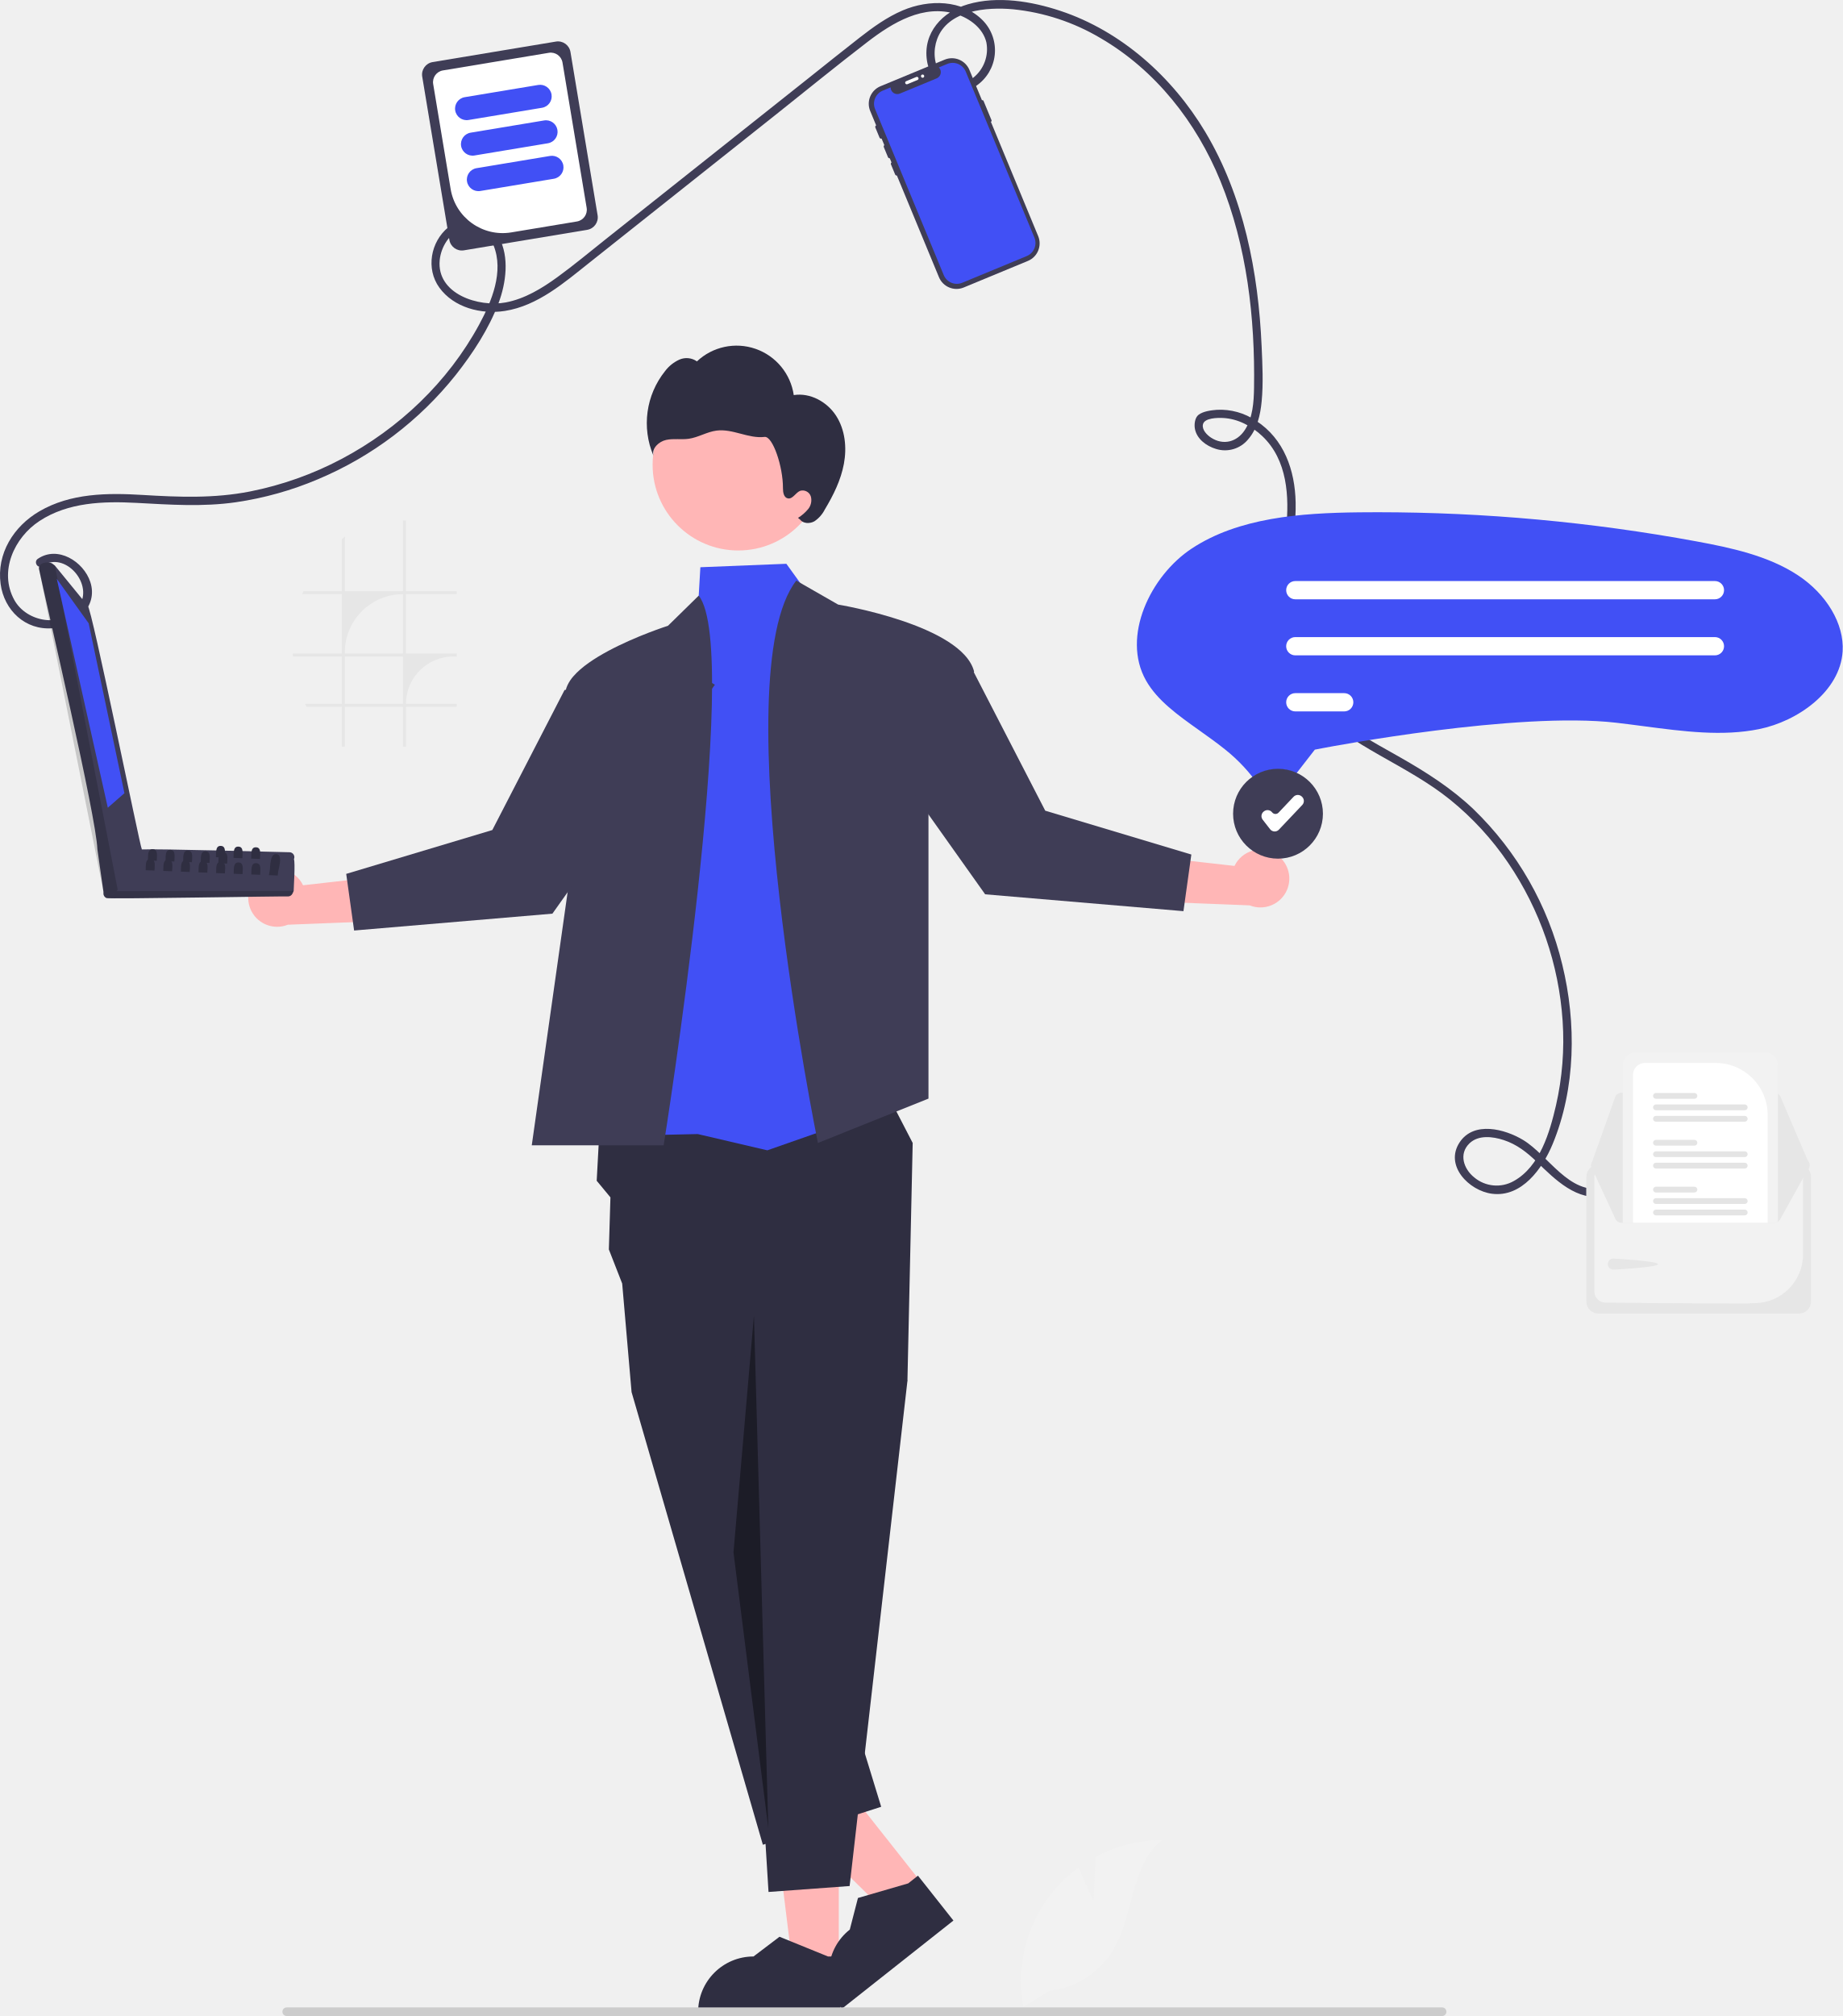
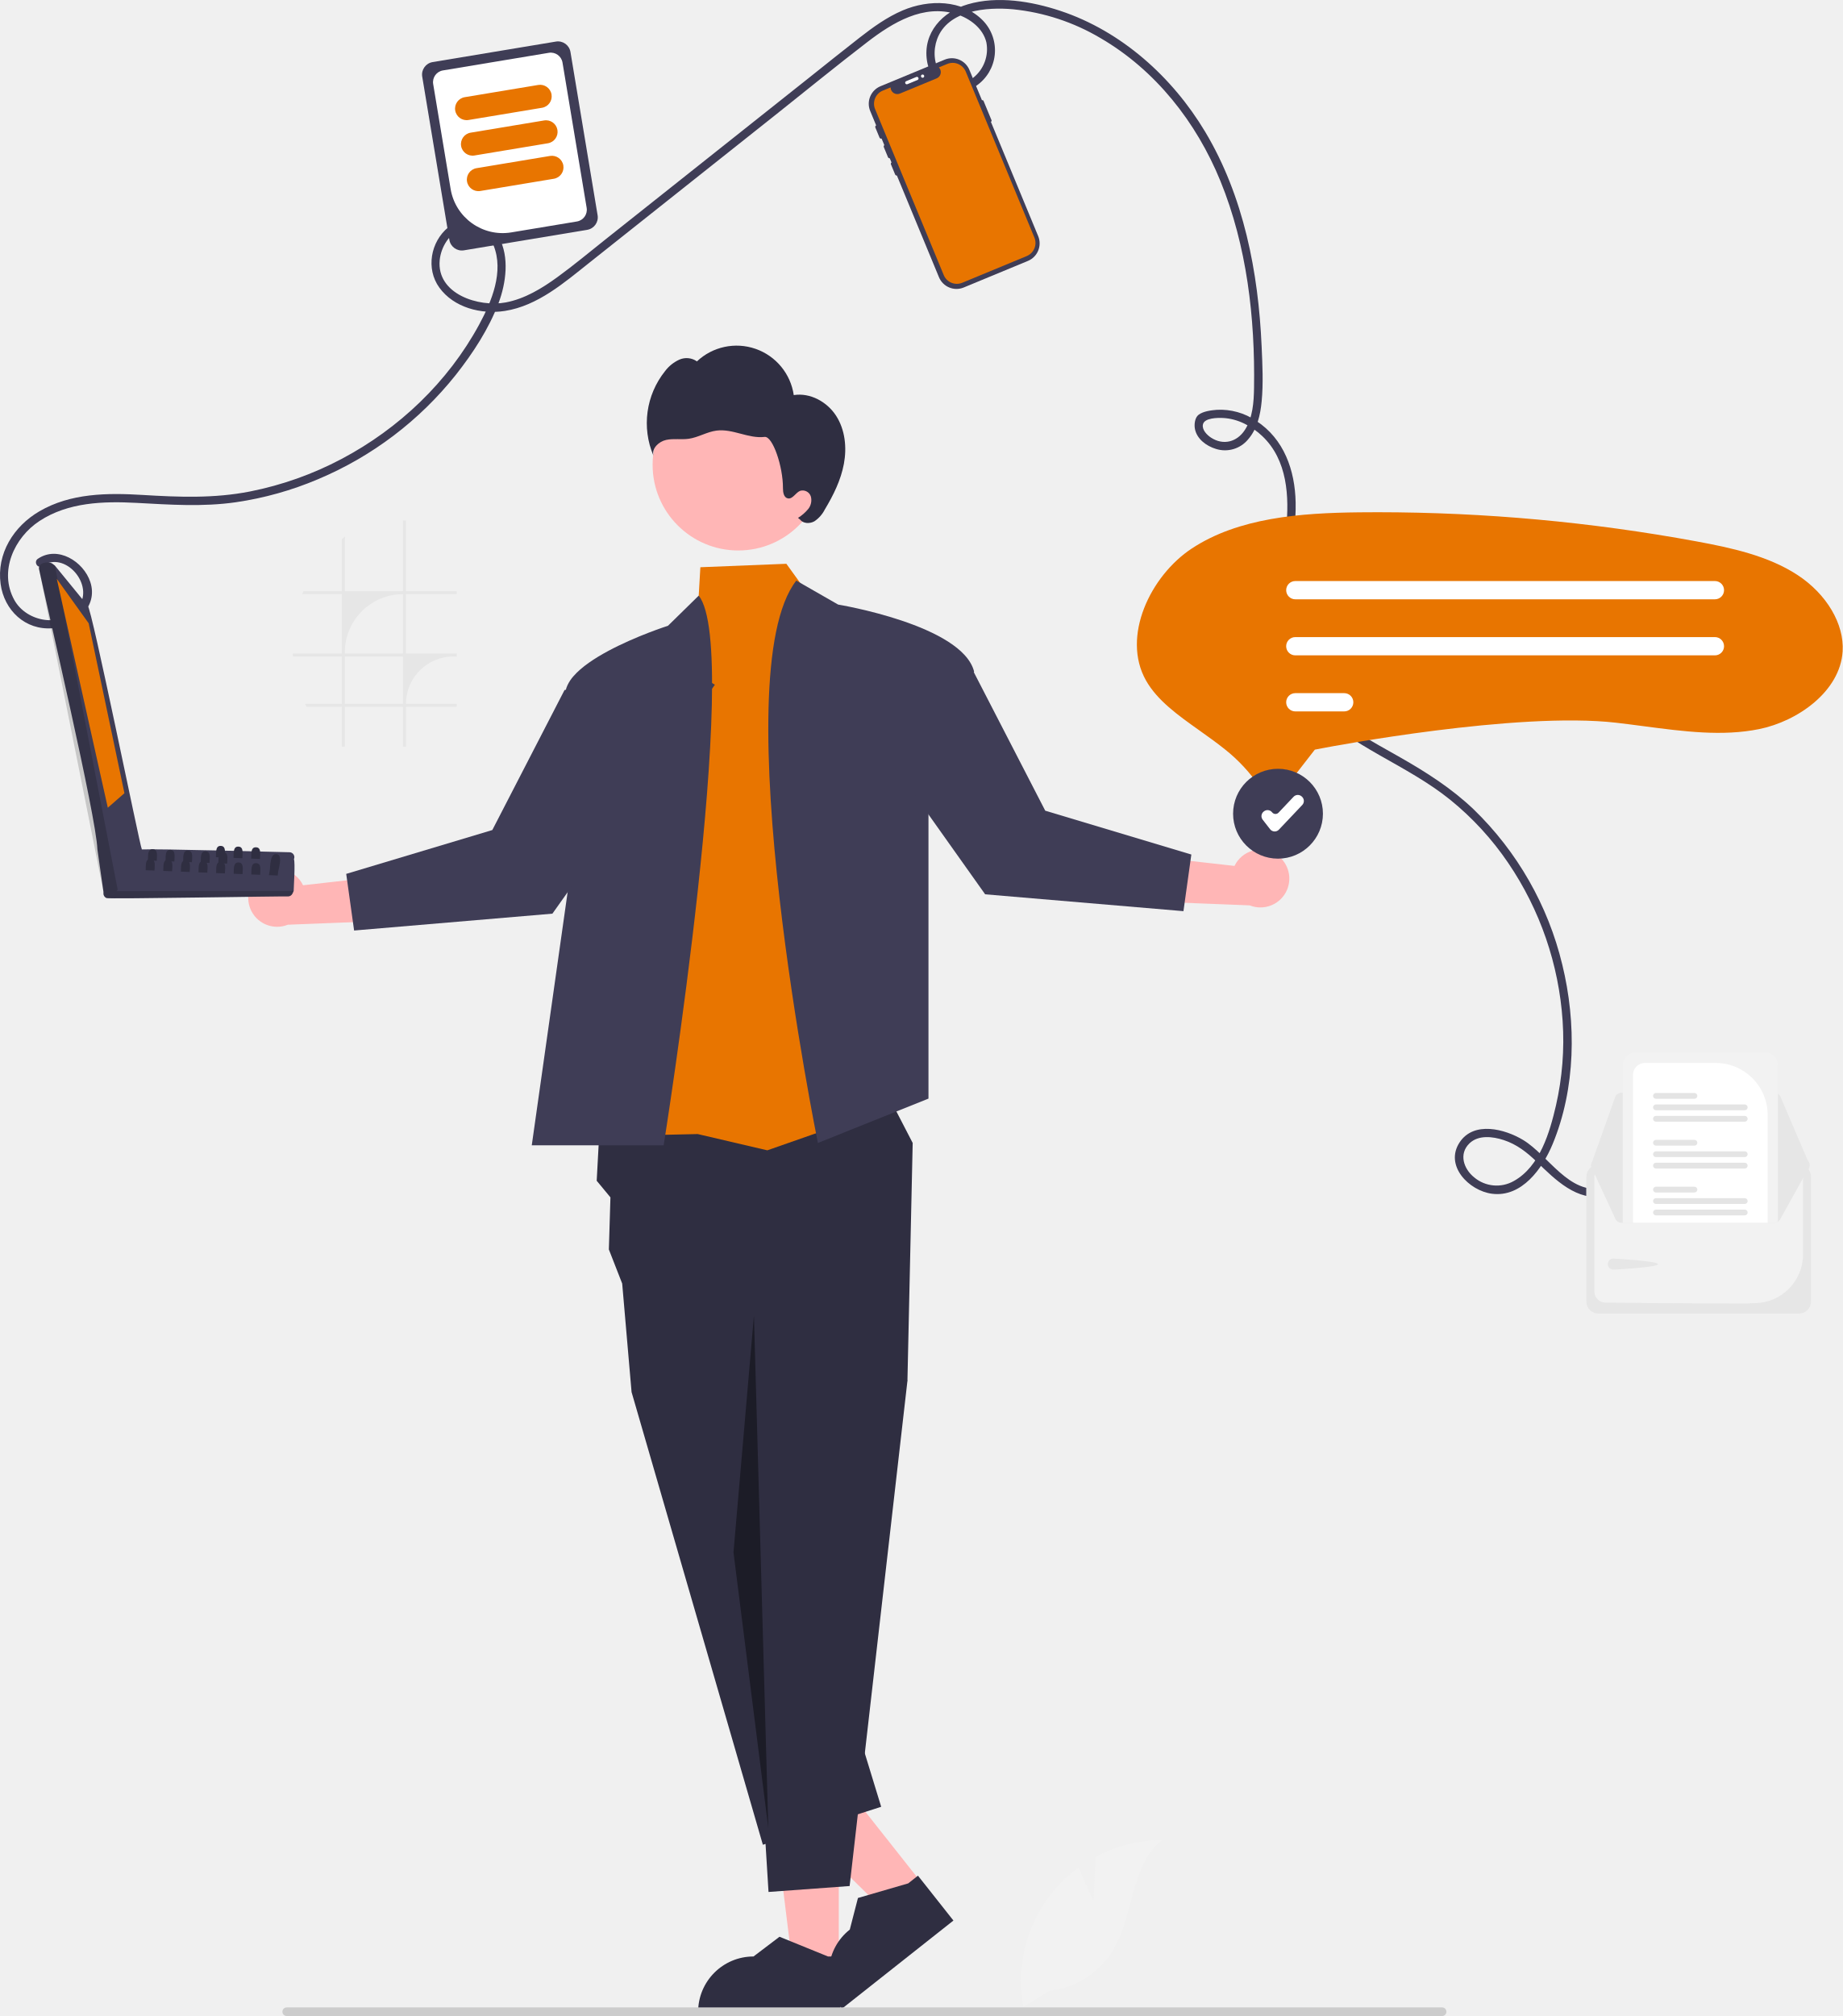
<svg xmlns="http://www.w3.org/2000/svg" data-name="Layer 1" width="666.741" height="729.254" viewBox="0 0 666.741 729.254">
  <path d="M281.824,290.106c8.344-5.707,19.084,6.871,13.242,14.702-5.905,7.916-18.816,5.672-23.262-2.411-5.672-10.313-.024-22.581,9.118-28.568,10.384-6.801,23.111-7.184,35.101-6.547,12.111.644,23.929,1.498,35.994-.238a120.739,120.739,0,0,0,29.693-8.328,126.144,126.144,0,0,0,49.875-37.784c6.154-7.808,11.905-16.583,15.428-25.93,2.713-7.199,3.999-16.668.154-23.715a12.073,12.073,0,0,0-18.353-3.687c-6.408,5.25-8.138,14.997-3.239,21.789,5.257,7.289,15.177,9.787,23.718,8.46,11.87-1.844,21.482-10.224,30.569-17.439l67.3-53.431c11.097-8.811,22.081-17.792,33.322-26.419,9.141-7.016,20.295-13.819,32.2-10.071,4.799,1.511,9.636,5.088,10.835,10.228a13.161,13.161,0,0,1-4.719,12.75,8.095,8.095,0,0,1-11.841-1.485c-2.509-3.499-2.715-8.488-1.27-12.442,3.862-10.567,18.032-11.672,27.488-10.813A77.226,77.226,0,0,1,664.76,99.125c19.984,11.607,34.764,30.489,43.432,51.716,9.605,23.519,12.564,49.545,12.172,74.793-.08,5.15-.436,10.846-3.335,15.286-2.839,4.349-7.792,5.665-12.234,2.757-1.447-.947-3.307-2.792-2.929-4.738.474-2.443,5.343-2.462,7.293-2.368,5.338.256,10.384,2.946,14.207,6.574,9.086,8.621,9.793,21.811,8.608,33.54-1.301,12.876-5.012,25.682-3.538,38.716,2.414,21.354,19.936,33.22,37.146,43.037,8.814,5.028,17.82,9.834,25.746,16.23a106.04,106.04,0,0,1,20.987,22.842,115.376,115.376,0,0,1,19.702,57.191,105.533,105.533,0,0,1-2.399,30.505c-2.264,9.779-5.83,22.106-15.226,27.359a12.607,12.607,0,0,1-14.367-1.289c-3.807-3.055-5.667-8.478-1.735-12.295,3.258-3.163,8.473-2.496,12.404-1.21,4.734,1.548,8.417,4.437,11.945,7.85,6.726,6.505,14.599,14.491,24.831,12.414,1.891-.384,1.09-3.276-.798-2.893-12.352,2.508-19.8-11.848-28.909-17.375-6.595-4.002-17.86-6.977-23.013.827-5.562,8.422,3.381,17.508,11.691,18.593,10.805,1.41,18.295-9.154,21.923-17.875,8.414-20.224,8.675-43.938,3.529-64.997a115.929,115.929,0,0,0-32.07-56.169c-7.976-7.602-17.12-13.43-26.659-18.855-9.63-5.476-19.665-10.73-27.904-18.246a41.84,41.84,0,0,1-14.156-32.263c.088-14.012,4.593-27.609,4.312-41.648-.233-11.64-4.188-23.006-14.314-29.559a23.145,23.145,0,0,0-14.191-3.961c-2.048.168-4.926.513-6.613,1.796-1.359,1.033-1.616,3.45-1.342,5.013.651,3.712,4.162,6.29,7.572,7.323a10.842,10.842,0,0,0,11.708-3.455c3.279-3.787,4.418-8.838,4.882-13.701.629-6.589.281-13.356-.009-19.956-1.18-26.82-6.48-54.282-20.418-77.575-11.848-19.8-30.274-36.401-52.368-43.746-10.411-3.461-22.761-5.535-33.504-2.387-9.243,2.708-16.325,10.315-14.799,20.39,1.292,8.528,10.129,14.427,17.916,9.044a15.523,15.523,0,0,0,2.487-23.396c-7.528-7.883-19.803-7.827-29.196-3.82-5.657,2.413-10.665,6.028-15.495,9.783-6.157,4.787-12.228,9.688-18.336,14.538l-73.581,58.418c-5.808,4.611-11.522,9.39-17.523,13.748-5.6,4.067-11.779,7.834-18.673,9.14-9.708,1.839-25.076-2.983-23.898-15.297.457-4.782,3.625-10.063,8.466-11.435,4.746-1.344,9.226,1.709,10.99,6.031,3.889,9.528-.678,20.426-5.221,28.791-11.248,20.71-28.991,37.576-49.781,48.55a121.035,121.035,0,0,1-33.109,11.749c-12.973,2.549-25.702,2.05-38.818,1.254-12.714-.771-26.066-.692-37.398,5.933-9.292,5.433-15.491,15.285-14.002,26.264,1.293,9.534,8.94,16.821,18.802,16.016,8.277-.676,16.594-7.744,13.657-16.723-2.432-7.434-11.819-13.297-18.999-8.386-1.584,1.083-.085,3.684,1.514,2.59Z" transform="translate(-266.6297 -85.37299)" fill="#3f3d56" />
  <path d="M917.588,506.702H844.902a4.288,4.288,0,0,0-4.283,4.283v45.254a4.288,4.288,0,0,0,4.283,4.283h72.685a4.288,4.288,0,0,0,4.283-4.283v-45.254A4.288,4.288,0,0,0,917.588,506.702Z" transform="translate(-266.6297 -85.37299)" fill="#f2f2f2" style="isolation:isolate" />
  <path d="M917.588,506.702H844.902a4.288,4.288,0,0,0-4.283,4.283v45.254a4.288,4.288,0,0,0,4.283,4.283h72.685a4.288,4.288,0,0,0,4.283-4.283v-45.254A4.288,4.288,0,0,0,917.588,506.702Zm1.406,32.506a17.608,17.608,0,0,1-17.311,17.539c-7.375.096,4.081.133-4.814.133-20.34,0-41.549-.194-49.463-.32a3.99,3.99,0,0,1-3.908-3.974V510.989a1.41,1.41,0,0,1,1.405-1.409h72.683a1.41,1.41,0,0,1,1.409,1.405Z" transform="translate(-266.6297 -85.37299)" fill="#e6e6e6" />
  <path d="M908.64,480.644H853.262a2.38,2.38,0,0,0-2.237,1.578l-8.553,23.995a2.375,2.375,0,0,0,2.234,3.173l74.272.132h.003a2.375,2.375,0,0,0,2.183-3.311l-.13.055.13-.055-10.34-24.127A2.372,2.372,0,0,0,908.64,480.644Z" transform="translate(-266.6297 -85.37299)" fill="#e6e6e6" />
  <path d="M921.356,506.732a2.382,2.382,0,0,1-.192.936L910.824,526.24a2.382,2.382,0,0,1-2.184,1.438H853.263a2.382,2.382,0,0,1-2.239-1.577l-8.551-18.44a2.374,2.374,0,0,1,1.44-3.034,2.337,2.337,0,0,1,.793-.139l9.073-.017,3.703-.006,48.726-.085,3.705-.006,9.066-.017H918.98A2.376,2.376,0,0,1,921.356,506.732Z" transform="translate(-266.6297 -85.37299)" fill="#e6e6e6" />
  <path d="M850.351,540.647c1.098,0,16.178.922,16.178,2.02s-15.08,1.957-16.178,1.957a1.988,1.988,0,0,1,0-3.977Z" transform="translate(-266.6297 -85.37299)" fill="#e6e6e6" />
  <path d="M905.192,466.046H858.498a4.726,4.726,0,0,0-4.72,4.72v56.912h54.863a2.346,2.346,0,0,0,1.271-.37V470.766A4.726,4.726,0,0,0,905.192,466.046Z" transform="translate(-266.6297 -85.37299)" fill="#f2f2f2" />
  <path d="M887.369,469.873H861.78a4.303,4.303,0,0,0-4.299,4.297v53.508h48.726V488.71A18.859,18.859,0,0,0,887.369,469.873Z" transform="translate(-266.6297 -85.37299)" fill="#fff" />
  <path d="M897.905,522.926H865.782a1.047,1.047,0,1,0,0,2.094h32.124a1.047,1.047,0,1,0,0-2.094Z" transform="translate(-266.6297 -85.37299)" fill="#e4e4e4" />
  <path d="M897.905,518.785H865.782a1.048,1.048,0,0,0,0,2.096h32.124a1.048,1.048,0,1,0,0-2.096Z" transform="translate(-266.6297 -85.37299)" fill="#e4e4e4" />
  <path d="M879.707,514.646h-13.925a1.047,1.047,0,1,0,0,2.094h13.925a1.047,1.047,0,1,0,0-2.094Z" transform="translate(-266.6297 -85.37299)" fill="#e4e4e4" />
  <path d="M897.905,505.975H865.782a1.048,1.048,0,0,0,0,2.096h32.124a1.048,1.048,0,1,0,0-2.096Z" transform="translate(-266.6297 -85.37299)" fill="#e4e4e4" />
  <path d="M897.905,501.836H865.782a1.047,1.047,0,1,0,0,2.094h32.124a1.047,1.047,0,1,0,0-2.094Z" transform="translate(-266.6297 -85.37299)" fill="#e4e4e4" />
  <path d="M879.707,497.695h-13.925a1.048,1.048,0,0,0,0,2.096h13.925a1.048,1.048,0,1,0,0-2.096Z" transform="translate(-266.6297 -85.37299)" fill="#e4e4e4" />
  <path d="M897.905,489.025H865.782a1.048,1.048,0,0,0,0,2.096h32.124a1.048,1.048,0,1,0,0-2.096Z" transform="translate(-266.6297 -85.37299)" fill="#e4e4e4" />
  <path d="M897.905,484.886H865.782a1.048,1.048,0,0,0,0,2.096h32.124a1.048,1.048,0,1,0,0-2.096Z" transform="translate(-266.6297 -85.37299)" fill="#e4e4e4" />
  <path d="M879.707,480.745h-13.925a1.048,1.048,0,0,0,0,2.096h13.925a1.048,1.048,0,1,0,0-2.096Z" transform="translate(-266.6297 -85.37299)" fill="#e4e4e4" />
  <circle cx="267.124" cy="168.13" r="30.997" fill="#ffb6b6" />
  <path d="M569.137,235.754c-3.261-5.044-9.379-8.406-15.311-7.462a20.909,20.909,0,0,0-35.033-12.195,6.502,6.502,0,0,0-6.358-.636,13.406,13.406,0,0,0-5.166,4.146,30.088,30.088,0,0,0-4.21,30.609c-.725-2.635,1.916-5.115,4.585-5.706,2.668-.591,5.467-.032,8.174-.417,3.468-.493,6.586-2.506,10.06-2.958,2.919-.381,5.855.368,8.702,1.118,2.847.75,5.775,1.515,8.699,1.168,2.924-.347,6.69,10.733,6.639,18.537-.01,1.479.295,3.378,1.74,3.691,1.78.386,2.811-2.07,4.505-2.739a3.134,3.134,0,0,1,3.844,2.044,5.11,5.11,0,0,1-.976,4.576,15.099,15.099,0,0,1-3.661,3.176l.698.58c1.161,1.533,3.568,1.6,5.241.651a11.311,11.311,0,0,0,3.763-4.284c3.095-5.148,5.81-10.632,6.902-16.538S572.398,240.799,569.137,235.754Z" transform="translate(-266.6297 -85.37299)" fill="#2f2e41" />
  <polygon points="303.485 710.95 286.745 710.948 278.781 646.376 303.489 646.377 303.485 710.95" fill="#ffb6b6" />
  <path d="M570.705,813.786l-51.48-.002v-.651A20.039,20.039,0,0,1,539.262,793.096h.001l9.404-7.134,17.545,7.135,4.494 0Z" transform="translate(-266.6297 -85.37299)" fill="#2f2e41" />
  <polygon points="333.673 681.391 320.54 691.771 274.246 646.056 293.63 630.733 333.673 681.391" fill="#ffb6b6" />
  <path d="M611.596,780.098l-40.386,31.925-.404-.511a20.039,20.039,0,0,1,3.292-28.145l.001-.001,2.952-11.428,18.188-5.284,3.525-2.787Z" transform="translate(-266.6297 -85.37299)" fill="#2f2e41" />
  <polygon points="216.918 408.274 215.896 427.117 220.867 433.122 220.297 451.969 225.12 464.305 228.512 503.551 276.018 667.307 318.827 653.576 272.08 500.926 328.324 499.521 330.227 413.447 320.26 394.179 216.918 408.274" fill="#2f2e41" />
  <polygon points="322.915 486.545 328.324 499.521 307.409 682.241 278.064 684.384 265.392 480.109 322.915 486.545" fill="#2f2e41" />
-   <polygon points="294.155 217.278 284.519 203.94 253.405 205.187 252.808 215.457 232.139 410.681 252.437 410.226 277.634 416.109 326.097 399.147 294.155 217.278" fill="#4150f5" />
+   <polygon points="294.155 217.278 284.519 203.94 253.405 205.187 252.808 215.457 232.139 410.681 252.437 410.226 277.634 416.109 326.097 399.147 294.155 217.278" fill="#e87500" />
  <path d="M506.75,499.664H459.033l12.449-87.873,5.048-35.618s-3.573-25.456-5.303-38.757a7.529,7.529,0,0,1,.709-4.14,13.656,13.656,0,0,1,2.193-3.308c5.804-6.693,18.858-12.497,27.044-15.673,4.216-1.626,7.146-2.562,7.146-2.562L519.436,300.834C535.392,320.77,506.75,499.664,506.75,499.664Z" transform="translate(-266.6297 -85.37299)" fill="#3f3d56" />
  <path d="M554.741,295.393l15.138,8.675s44.832,7.364,49.192,24.201l-16.503,49.815v104.693L562.562,498.82S528.052,329.682,554.741,295.393Z" transform="translate(-266.6297 -85.37299)" fill="#3f3d56" />
  <polyline points="272.788 475.879 265.392 561.548 277.985 661.252" opacity="0.4" />
  <path d="M360.849,401.658a10.387,10.387,0,0,1,15.43,3.948l36.677-4.148L404.263,418.557l-33.497,1.318a10.443,10.443,0,0,1-9.917-18.216Z" transform="translate(-266.6297 -85.37299)" fill="#ffb6b6" />
  <polygon points="248.158 241.42 258.654 247.69 199.871 330.501 128.122 336.597 125.265 316.112 178.129 300.252 204.259 249.604 248.158 241.42" fill="#3f3d56" />
  <path d="M728.725,394.658a10.387,10.387,0,0,0-15.43,3.948L676.618,394.459l8.693,17.098,33.497,1.318a10.443,10.443,0,0,0,9.917-18.216Z" transform="translate(-266.6297 -85.37299)" fill="#ffb6b6" />
  <polygon points="308.156 234.42 297.661 240.69 356.444 323.501 428.193 329.597 431.049 309.112 378.186 293.252 352.056 242.604 308.156 234.42" fill="#3f3d56" />
  <path d="M431.871,300.307v-1.094H413.524V273.681H412.432v25.531H391.405V279.496q-.551.434-1.089.892v18.824H376.428c-.154.362-.303.727-.443,1.094h14.332v21.454H372.522c.017.368.042.73.073,1.094h17.721v17.115H377.04c.163.368.334.73.514,1.089h12.763v14.388h1.089V341.059h21.027v14.388h1.092V341.059H431.871v-1.089H413.524a17.112,17.112,0,0,1,17.115-17.115h1.232v-1.094H413.524V300.307Zm-19.439,39.663H391.405v-17.115h21.027Zm0-18.21H391.405v-.429a21.026,21.026,0,0,1,21.027-21.024Z" transform="translate(-266.6297 -85.37299)" fill="#e6e6e6" />
  <path d="M591.276,148.829a.585.585,0,0,1-.763-.316l-1.519-3.671a.584.584,0,0,1,1.08-.447l1.519,3.671A.585.585,0,0,1,591.276,148.829Z" transform="translate(-266.6297 -85.37299)" fill="#3f3d56" />
  <path d="M621.92,121.632h0L617.386,110.674a6.864,6.864,0,0,0-8.967-3.718l0,0-23.216,9.608a6.864,6.864,0,0,0-3.718,8.967v0l24.878,60.117a6.864,6.864,0,0,0,8.967,3.718l0,0,23.216-9.608a6.864,6.864,0,0,0,3.718-8.967l0,0-17.115-41.359h0a.433.433,0,0,0,.234-.566l-2.897-7A.433.433,0,0,0,621.92,121.632Z" transform="translate(-266.6297 -85.37299)" fill="#3f3d56" />
-   <path d="M616.053,111.275l24.842,60.031a5.123,5.123,0,0,1-2.724,6.673.278.278,0,0,1-.05.025l-23.329,9.654a5.129,5.129,0,0,1-6.699-2.777l-24.842-60.031a5.125,5.125,0,0,1,2.779-6.695l2.829-1.171a2.436,2.436,0,0,0,3.37,2.239l13.301-5.504a2.37,2.37,0,0,0,.775-.52,2.429,2.429,0,0,0,.021-3.442l3.034-1.255A5.125,5.125,0,0,1,616.053,111.275Z" transform="translate(-266.6297 -85.37299)" fill="#4150f5" />
+   <path d="M616.053,111.275l24.842,60.031a5.123,5.123,0,0,1-2.724,6.673.278.278,0,0,1-.05.025l-23.329,9.654a5.129,5.129,0,0,1-6.699-2.777l-24.842-60.031a5.125,5.125,0,0,1,2.779-6.695l2.829-1.171a2.436,2.436,0,0,0,3.37,2.239l13.301-5.504a2.37,2.37,0,0,0,.775-.52,2.429,2.429,0,0,0,.021-3.442l3.034-1.255A5.125,5.125,0,0,1,616.053,111.275Z" transform="translate(-266.6297 -85.37299)" fill="#e87500" />
  <path d="M588.685,142.566a.585.585,0,0,1-.763-.316l-1.519-3.671a.584.584,0,1,1,1.08-.447l1.519,3.671A.585.585,0,0,1,588.685,142.566Z" transform="translate(-266.6297 -85.37299)" fill="#3f3d56" />
  <path d="M585.628,135.484a.585.585,0,0,1-.763-.316l-1.519-3.671a.584.584,0,1,1,1.08-.447l1.519,3.671A.585.585,0,0,1,585.628,135.484Z" transform="translate(-266.6297 -85.37299)" fill="#3f3d56" />
  <path d="M594.18,115.505a.585.585,0,0,1,.316-.763l3.671-1.519a.584.584,0,0,1,.447,1.08l-3.671,1.519A.585.585,0,0,1,594.18,115.505Z" transform="translate(-266.6297 -85.37299)" fill="#fff" />
  <circle cx="333.813" cy="27.54" r="0.584" fill="#fff" />
-   <path d="M727.162,372.752c-.074,0-.147-.001-.222-.004a5.391,5.391,0,0,1-4.335-2.465,60.897,60.897,0,0,0-12.82-13.887c-3.009-2.405-6.153-4.641-9.193-6.803-7.843-5.577-15.23-10.83-19.33-18.087-8.94-15.826,1.588-37.869,16.628-47.755,16.87-11.087,39.059-12.826,60.525-13.054q3.346-.035,6.697-.035h0a638.494,638.494,0,0,1,115.311,10.544c12.649,2.334,25.888,5.192,36.528,12.13,10.576,6.897,17.005,17.757,16.378,27.669-.916,14.47-16.255,25.282-30.223,28.109-13.313,2.692-27.144.873-41.786-1.054-3.233-.425-6.575-.865-9.88-1.247-35.92-4.152-103.398,8.645-106.253,9.192l-2.832.542L731.365,370.688A5.274,5.274,0,0,1,727.162,372.752Z" transform="translate(-266.6297 -85.37299)" fill="#4150f5" />
+   <path d="M727.162,372.752c-.074,0-.147-.001-.222-.004a5.391,5.391,0,0,1-4.335-2.465,60.897,60.897,0,0,0-12.82-13.887c-3.009-2.405-6.153-4.641-9.193-6.803-7.843-5.577-15.23-10.83-19.33-18.087-8.94-15.826,1.588-37.869,16.628-47.755,16.87-11.087,39.059-12.826,60.525-13.054q3.346-.035,6.697-.035h0a638.494,638.494,0,0,1,115.311,10.544c12.649,2.334,25.888,5.192,36.528,12.13,10.576,6.897,17.005,17.757,16.378,27.669-.916,14.47-16.255,25.282-30.223,28.109-13.313,2.692-27.144.873-41.786-1.054-3.233-.425-6.575-.865-9.88-1.247-35.92-4.152-103.398,8.645-106.253,9.192l-2.832.542L731.365,370.688A5.274,5.274,0,0,1,727.162,372.752Z" transform="translate(-266.6297 -85.37299)" fill="#e87500" />
  <path d="M887.117,302.162H735.296a3.303,3.303,0,0,1,0-6.607H887.117a3.303,3.303,0,0,1,0,6.607Z" transform="translate(-266.6297 -85.37299)" fill="#fff" />
  <path d="M887.117,322.438H735.296a3.303,3.303,0,0,1-.007-6.607h151.828a3.303,3.303,0,0,1,0,6.607Z" transform="translate(-266.6297 -85.37299)" fill="#fff" />
  <path d="M752.988,342.714H735.296a3.303,3.303,0,0,1,0-6.607h17.693a3.303,3.303,0,0,1,0,6.607Z" transform="translate(-266.6297 -85.37299)" fill="#fff" />
  <circle cx="462.407" cy="294.352" r="16.057" fill="#fff" />
  <path d="M729.037,395.978a16.253,16.253,0,1,1,16.253-16.253A16.271,16.271,0,0,1,729.037,395.978Z" transform="translate(-266.6297 -85.37299)" fill="#3f3d56" />
  <path d="M727.834,386.142c-.034,0-.068-.001-.103-.003a2.1,2.1,0,0,1-1.557-.809l-2.683-3.45a2.101,2.101,0,0,1,.368-2.948l.097-.075a2.1,2.1,0,0,1,2.949.368,1.532,1.532,0,0,0,2.32.113l5.448-5.752a2.104,2.104,0,0,1,2.97-.081l.089.085a2.1,2.1,0,0,1,.08,2.97l-8.455,8.925A2.098,2.098,0,0,1,727.834,386.142Z" transform="translate(-266.6297 -85.37299)" fill="#fff" />
  <path d="M429.222,172.166l-9.824-59.076a4.577,4.577,0,0,1,3.76-5.26l44.615-7.419a4.577,4.577,0,0,1,5.26,3.76l9.823,59.076a4.577,4.577,0,0,1-3.76,5.26l-44.615,7.419A4.577,4.577,0,0,1,429.222,172.166Z" transform="translate(-266.6297 -85.37299)" fill="#3f3d56" />
  <path d="M429.677,153.754l-6.315-37.979a4.286,4.286,0,0,1,3.521-4.926l38.343-6.376a4.287,4.287,0,0,1,4.926,3.521l8.742,52.569a4.287,4.287,0,0,1-3.522,4.926l-23.753,3.95A19.094,19.094,0,0,1,429.677,153.754Z" transform="translate(-266.6297 -85.37299)" fill="#fff" />
-   <path d="M431.332,125.339a4.189,4.189,0,0,1,3.441-4.814l26.598-4.423a4.184,4.184,0,1,1,1.373,8.255L436.146,128.78A4.189,4.189,0,0,1,431.332,125.339Z" transform="translate(-266.6297 -85.37299)" fill="#4150f5" />
-   <path d="M433.467,138.18a4.189,4.189,0,0,1,3.441-4.814l26.598-4.423a4.184,4.184,0,0,1,1.373,8.255l-26.598,4.423A4.189,4.189,0,0,1,433.467,138.18Z" transform="translate(-266.6297 -85.37299)" fill="#4150f5" />
-   <path d="M435.602,151.02a4.189,4.189,0,0,1,3.441-4.814l26.598-4.423a4.184,4.184,0,0,1,1.373,8.255l-26.598,4.423A4.189,4.189,0,0,1,435.602,151.02Z" transform="translate(-266.6297 -85.37299)" fill="#4150f5" />
+   <path d="M431.332,125.339a4.189,4.189,0,0,1,3.441-4.814l26.598-4.423a4.184,4.184,0,1,1,1.373,8.255L436.146,128.78A4.189,4.189,0,0,1,431.332,125.339Z" transform="translate(-266.6297 -85.37299)" fill="#e87500" />
+   <path d="M433.467,138.18a4.189,4.189,0,0,1,3.441-4.814l26.598-4.423a4.184,4.184,0,0,1,1.373,8.255l-26.598,4.423A4.189,4.189,0,0,1,433.467,138.18Z" transform="translate(-266.6297 -85.37299)" fill="#e87500" />
+   <path d="M435.602,151.02a4.189,4.189,0,0,1,3.441-4.814l26.598-4.423a4.184,4.184,0,0,1,1.373,8.255l-26.598,4.423A4.189,4.189,0,0,1,435.602,151.02Z" transform="translate(-266.6297 -85.37299)" fill="#e87500" />
  <path d="M662.326,772.971l.707-15.9a51.353,51.353,0,0,1,23.953-6.063c-11.504,9.405-10.066,27.536-17.866,40.184a30.889,30.889,0,0,1-22.651,14.274l-9.627,5.894a51.76,51.76,0,0,1,10.91-41.943,49.997,49.997,0,0,1,9.189-8.538C659.246,766.959,662.326,772.971,662.326,772.971Z" transform="translate(-266.6297 -85.37299)" fill="#f2f2f2" />
  <path d="M789.969,813.074a1.549,1.549,0,0,1-1.553,1.553H370.366a1.553,1.553,0,1,1,0-3.106H788.416A1.549,1.549,0,0,1,789.969,813.074Z" transform="translate(-266.6297 -85.37299)" fill="#ccc" />
  <path d="M371.373,393.657c-7.414-.148-47.24-1.291-53.771-1.01-.369-1.293-12.75,14.573-13.051,14.671a1.808,1.808,0,0,0,.605,2.908c.728.442,64.932-.746,65.71-.591a1.786,1.786,0,0,0,1.594-1.038l.429-.961c.045-1.644.583-10.048.1-11.485A1.778,1.778,0,0,0,371.373,393.657Z" transform="translate(-266.6297 -85.37299)" fill="#3f3d56" />
  <path d="M372.889,407.634c-.377.905-.859,2.043-2.023,2.001l-65.032.73a1.794,1.794,0,0,1-1.565-2.633Z" transform="translate(-266.6297 -85.37299)" opacity="0.17" style="isolation:isolate" />
  <path d="M317.906,392.453c-.7-1.211-18.086-87.238-19.537-87.958l-11.87-14.521-1.061-.798c-1.475-.81-5.014-.262-4.696,1.991h0c2.789,13.37,20.726,89.518,21.119,101.39L304.02,407.682a1.863,1.863,0,0,0,2.3,1.53,3.583,3.583,0,0,0,2.877-2.079C309.359,406.599,318.719,392.762,317.906,392.453Z" transform="translate(-266.6297 -85.37299)" fill="#3f3d56" />
  <path d="M286.496,289.974l22.703,117.161c-.759,1.922-4.312,3.268-5.139.747-.014-.003-23.291-116.644-23.315-116.713C280.497,288.362,285.135,288.273,286.496,289.974Z" transform="translate(-266.6297 -85.37299)" opacity="0.17" style="isolation:isolate" />
-   <polygon points="20.55 209.392 32.081 225.464 45.023 286.929 39.006 292.177 20.55 209.392" fill="#4150f5" />
+   <polygon points="20.55 209.392 32.081 225.464 45.023 286.929 39.006 292.177 20.55 209.392" fill="#e87500" />
  <path d="M363.93,401.945l3.19.13a12.539,12.539,0,0,1,.46-2.76c.48-2.28.91-4.99-1.08-4.98-1.35-.13-1.81,1.58-2.05,3.44A26.32,26.32,0,0,1,363.93,401.945Z" transform="translate(-266.6297 -85.37299)" fill="#2f2e41" />
  <path d="M345.63,397.655l2.15.08,1.04.04c-.02-1.14.51-3.49-.78-4.07a1.6,1.6,0,0,0-.65-.13c-1.21-.07-1.57.85-1.68,1.91-.07.64-.04,1.32-.06,1.85C345.65,397.445,345.64,397.555,345.63,397.655Z" transform="translate(-266.6297 -85.37299)" fill="#2f2e41" />
  <path d="M339.26,397.395l2.16.09,1.03.04c-.02-1.31.67-4.17-1.43-4.21-1.94-.11-1.69,2.36-1.74,3.76C339.28,397.185,339.27,397.295,339.26,397.395Z" transform="translate(-266.6297 -85.37299)" fill="#2f2e41" />
  <path d="M332.89,397.145l2.15.08,1.04.04c-.02-1.3.67-4.16-1.43-4.2-1.94-.12-1.69,2.35-1.74,3.76C332.91,396.935,332.9,397.045,332.89,397.145Z" transform="translate(-266.6297 -85.37299)" fill="#2f2e41" />
  <path d="M326.52,396.885l2.16.09,1.03.04c-.02-1.31.67-4.16-1.43-4.21-1.94-.11-1.69,2.36-1.74,3.76C326.54,396.675,326.53,396.785,326.52,396.885Z" transform="translate(-266.6297 -85.37299)" fill="#2f2e41" />
  <path d="M320.15,396.635l2.15.08,1.04.04c-.02-1.2.56-3.71-.98-4.14h-.01a1.464,1.464,0,0,0-.44-.06,1.506,1.506,0,0,0-.54.05h-.01c-1.34.35-1.15,2.45-1.19,3.71C320.17,396.425,320.16,396.535,320.15,396.635Z" transform="translate(-266.6297 -85.37299)" fill="#2f2e41" />
  <path d="M357.5,395.955l3.19.13c0-.12,0-.25.01-.4a13.331,13.331,0,0,0,.04-2.29c-.11-.84-.47-1.5-1.48-1.52-1.03-.06-1.44.6-1.6,1.45a3.115,3.115,0,0,0-.08.44v.01C357.5,394.555,357.55,395.395,357.5,395.955Z" transform="translate(-266.6297 -85.37299)" fill="#2f2e41" />
  <path d="M351.13,395.695l3.19.13a23.281,23.281,0,0,0,.06-2.58c-.09-.88-.44-1.6-1.49-1.62-1.06-.07-1.47.65-1.63,1.54C351.11,394.025,351.19,395.055,351.13,395.695Z" transform="translate(-266.6297 -85.37299)" fill="#2f2e41" />
  <path d="M344.76,395.445l.95.04,2.24.09c-.01-.48.08-1.18.09-1.87a4.233,4.233,0,0,0-.02-.62c-.08-.93-.41-1.7-1.5-1.72-1.11-.06-1.5.71-1.64,1.65C344.74,393.854,344.82,394.825,344.76,395.445Z" transform="translate(-266.6297 -85.37299)" fill="#2f2e41" />
  <path d="M357.56,401.695l3.19.12c-.01-1.3.67-4.16-1.43-4.2C357.22,397.485,357.68,400.385,357.56,401.695Z" transform="translate(-266.6297 -85.37299)" fill="#2f2e41" />
  <path d="M351.19,401.435l3.19.13c-.01-1.31.67-4.17-1.43-4.21C350.85,397.235,351.31,400.135,351.19,401.435Z" transform="translate(-266.6297 -85.37299)" fill="#2f2e41" />
  <path d="M344.82,401.185l3.19.12c-.01-.93.34-2.65-.23-3.57a1.32,1.32,0,0,0-1.2-.63,1.406,1.406,0,0,0-.93.23C344.63,398.005,344.92,400.125,344.82,401.185Z" transform="translate(-266.6297 -85.37299)" fill="#2f2e41" />
  <path d="M338.45,400.925l3.19.13c-.01-.93.33-2.64-.22-3.57a1.323,1.323,0,0,0-1.21-.64,1.389,1.389,0,0,0-.93.23C338.26,397.765,338.55,399.875,338.45,400.925Z" transform="translate(-266.6297 -85.37299)" fill="#2f2e41" />
  <path d="M332.08,400.675l3.19.12c-.01-.93.34-2.65-.23-3.57a1.319,1.319,0,0,0-1.2-.63,1.405,1.405,0,0,0-.93.23C331.89,397.495,332.18,399.615,332.08,400.675Z" transform="translate(-266.6297 -85.37299)" fill="#2f2e41" />
  <path d="M325.71,400.415l3.19.13c-.01-.93.33-2.64-.22-3.57a1.312,1.312,0,0,0-1.21-.64,1.389,1.389,0,0,0-.93.23C325.52,397.255,325.81,399.365,325.71,400.415Z" transform="translate(-266.6297 -85.37299)" fill="#2f2e41" />
  <path d="M319.34,400.165l3.19.12c-.01-.93.33-2.64-.23-3.57a1.308,1.308,0,0,0-1.2-.63,1.405,1.405,0,0,0-.93.23C319.15,396.995,319.44,399.104,319.34,400.165Z" transform="translate(-266.6297 -85.37299)" fill="#2f2e41" />
</svg>
